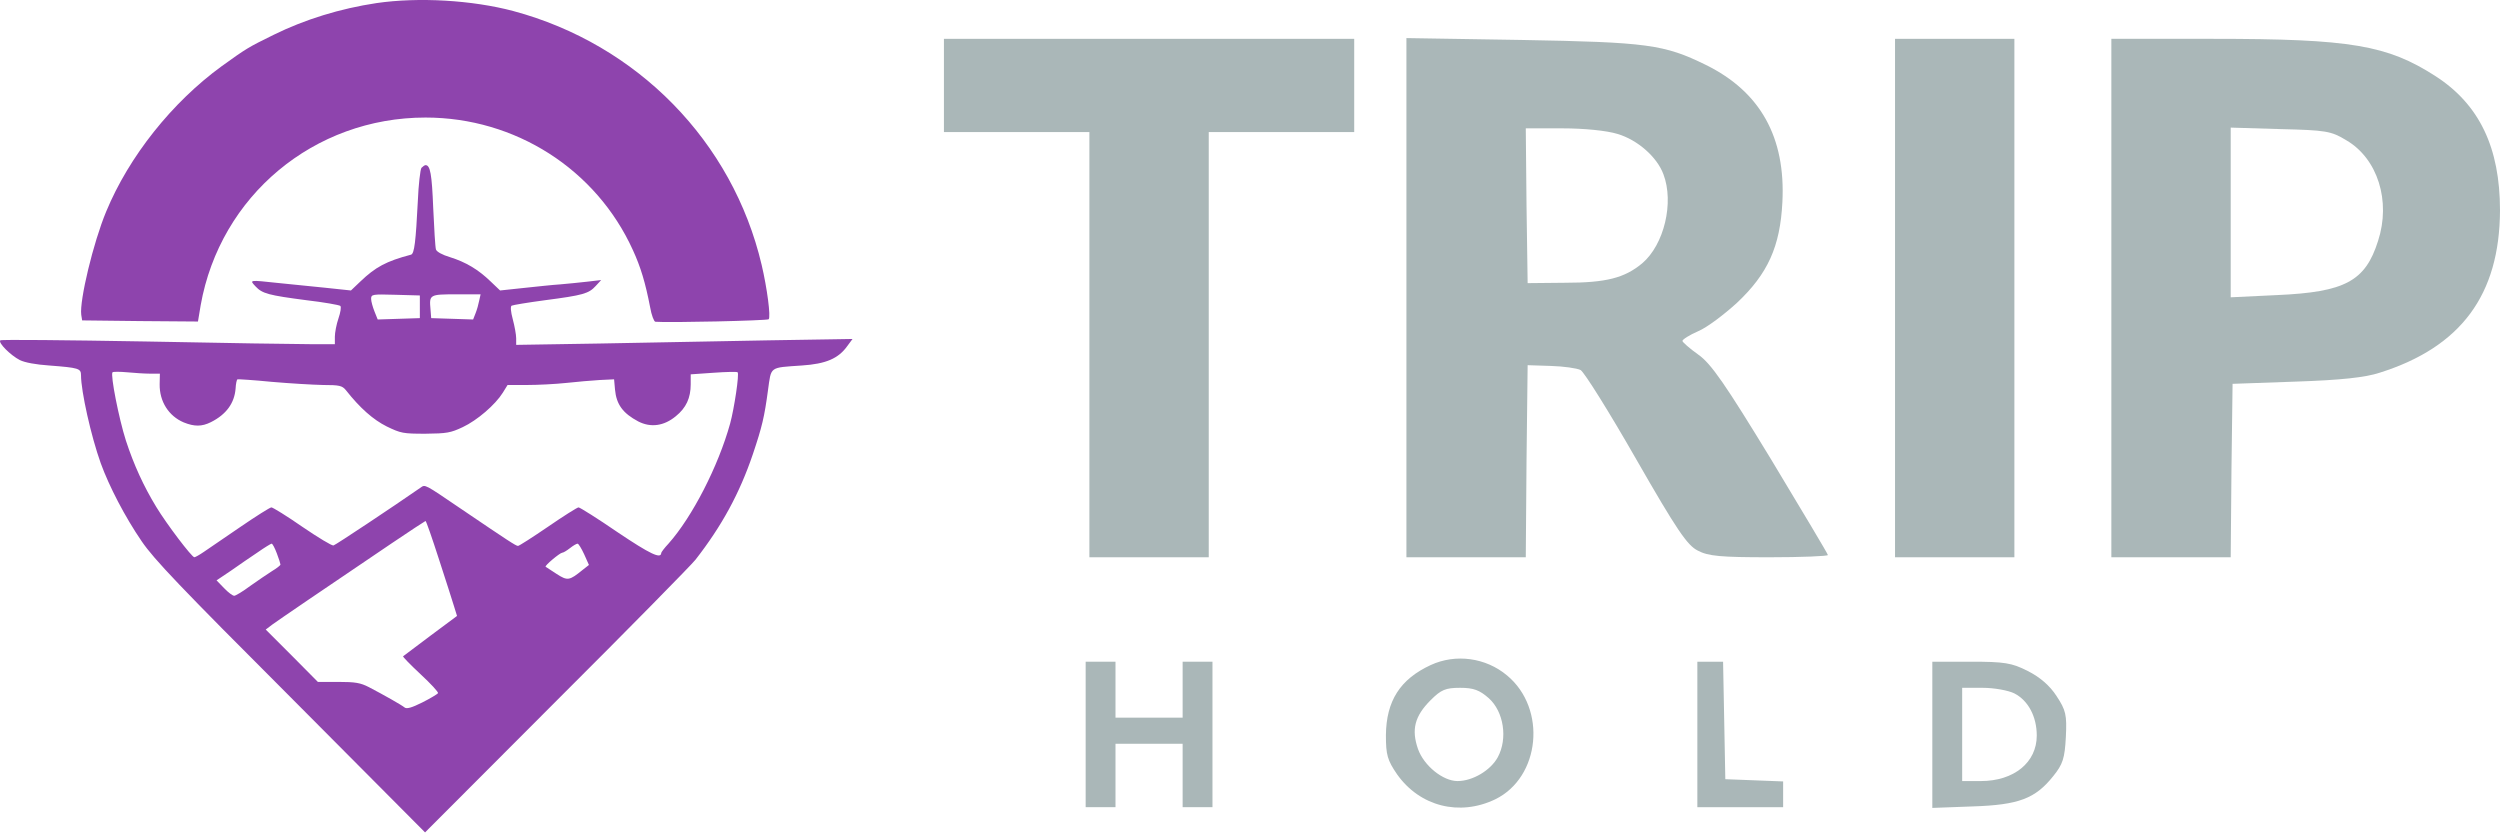
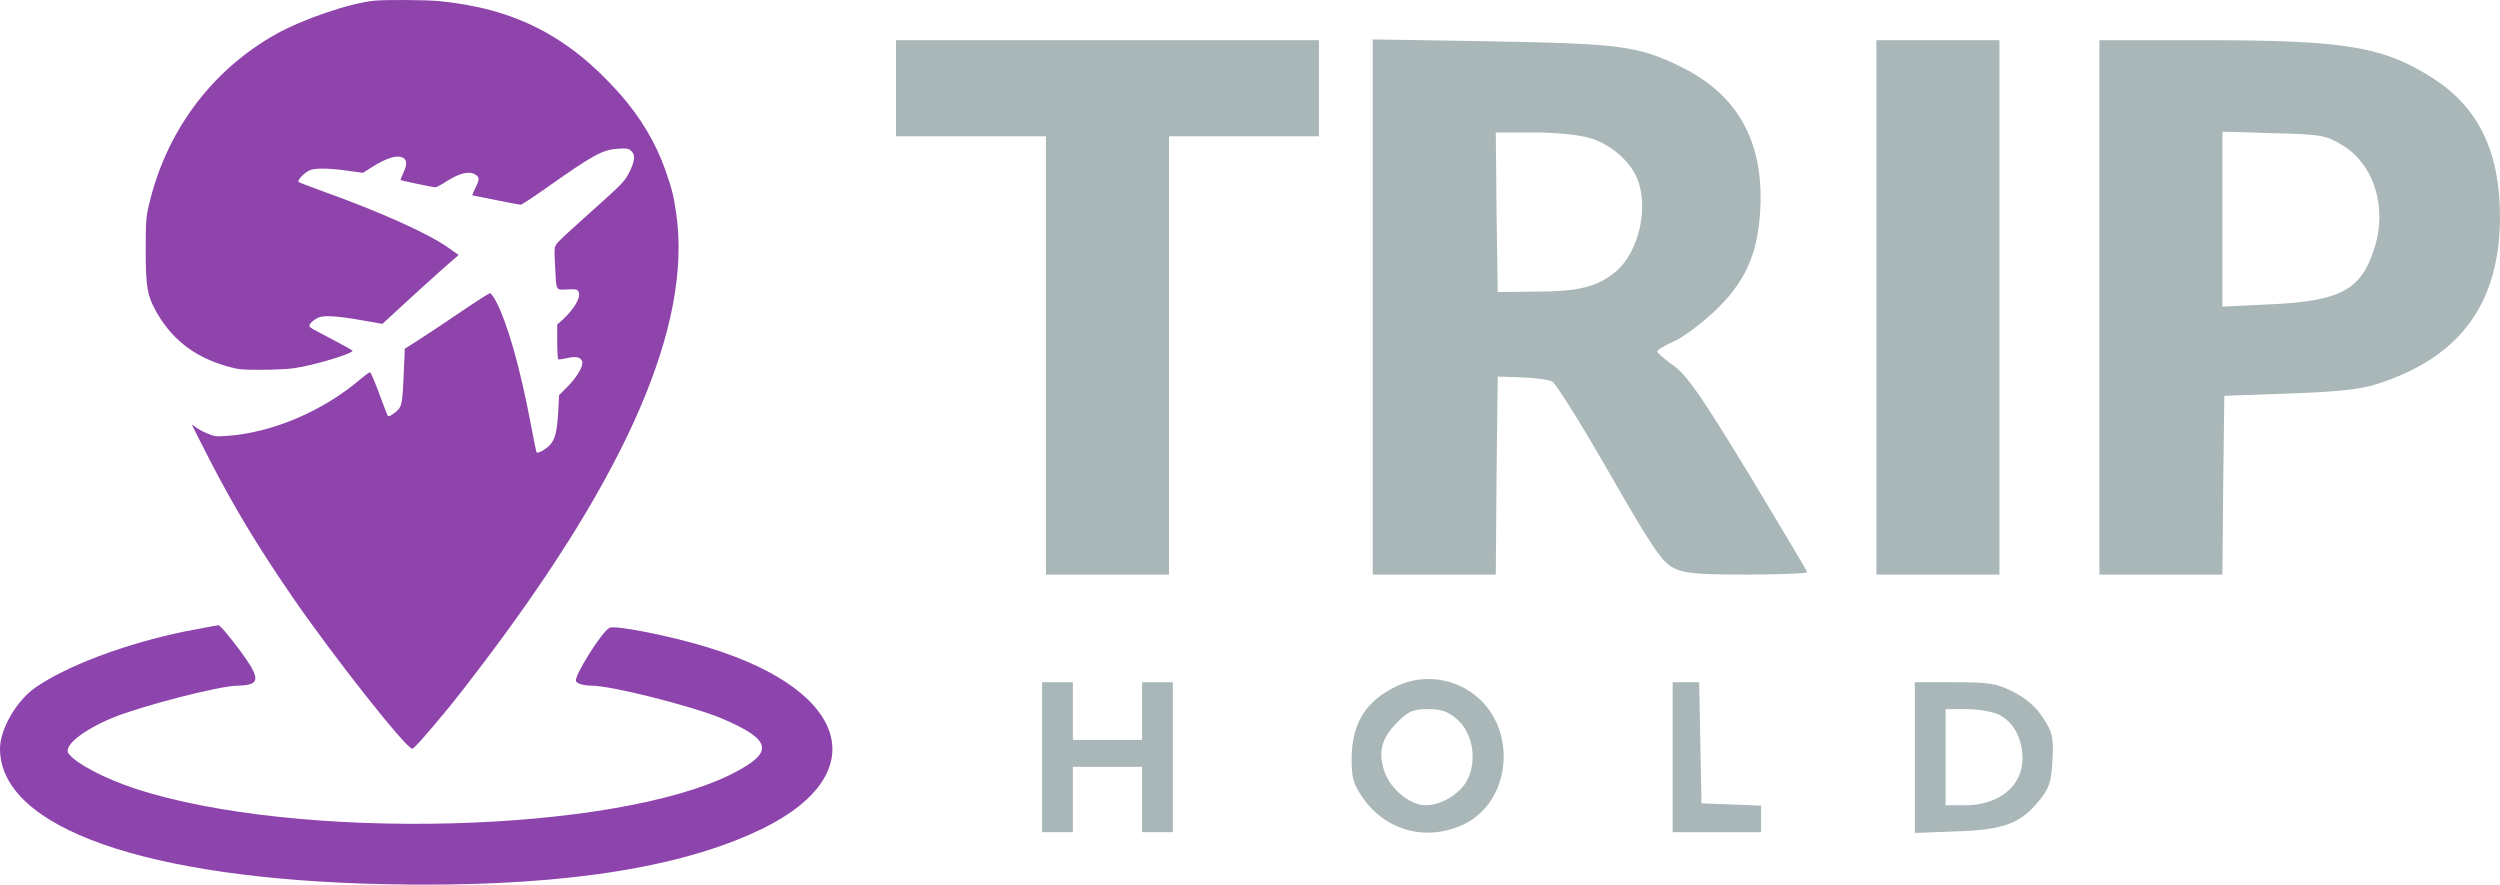
- <svg xmlns="http://www.w3.org/2000/svg" viewBox="385.09 83.962 670.276 223.176">
-   <g transform="matrix(0.060768, 0, 0, -0.060768, 325.9874, 339.7099)" fill="#000000" stroke="none" style="">
-     <path d="M2634 4195 c-160 -24 -316 -72 -454 -140 -114 -56 -120 -60 -230 -139 -218 -159 -408 -397 -509 -641 -57 -137 -118 -392 -110 -455 l4 -25 255 -3 256 -2 12 72 c86 483 500 828 992 828 396 0 753 -228 915 -585 34 -74 55 -143 76 -252 6 -35 17 -63 23 -64 57 -5 493 5 500 11 10 10 -7 138 -31 240 -128 544 -548 973 -1096 1120 -181 48 -417 62 -603 35z" style="fill: rgb(142, 68, 173);" />
-     <path d="M2832 3468 c-5 -7 -13 -74 -16 -148 -9 -176 -15 -231 -30 -235 -110 -29 -157 -55 -223 -118 l-42 -40 -113 12 c-62 6 -156 16 -208 21 -130 14 -127 14 -100 -15 30 -32 57 -39 225 -61 77 -9 144 -21 149 -25 5 -4 1 -29 -8 -55 -9 -26 -16 -63 -16 -81 l0 -33 -102 0 c-57 0 -387 5 -735 12 -348 6 -636 9 -639 5 -11 -10 45 -66 86 -87 22 -11 71 -20 130 -24 130 -10 140 -13 140 -43 0 -70 44 -268 87 -388 37 -102 107 -237 181 -345 54 -79 167 -198 658 -689 l592 -595 579 580 c319 318 595 599 614 623 117 150 195 294 253 465 41 122 51 164 67 283 15 106 4 99 149 109 107 7 162 31 201 86 l23 31 -372 -6 c-205 -4 -538 -10 -742 -14 l-370 -6 0 29 c0 16 -7 54 -15 84 -9 33 -11 57 -5 60 6 3 72 14 147 24 168 22 193 29 224 63 l24 26 -60 -7 c-33 -4 -87 -9 -120 -12 -33 -2 -106 -10 -163 -16 l-103 -11 -42 40 c-55 53 -109 85 -179 107 -34 10 -59 24 -62 34 -3 9 -8 91 -12 182 -6 151 -13 190 -34 190 -4 0 -12 -6 -18 -12z m-7 -613 l0 -50 -93 -3 -93 -3 -14 35 c-8 20 -15 45 -15 56 0 20 5 21 108 18 l107 -3 0 -50z m262 28 c-3 -16 -10 -41 -16 -56 l-11 -28 -92 3 -93 3 -3 39 c-6 65 -4 66 114 66 l107 0 -6 -27z m-1452 -323 l43 0 -1 -47 c-1 -76 40 -140 106 -168 47 -19 80 -19 120 1 68 34 104 84 109 148 1 21 5 39 8 41 3 1 70 -3 150 -11 80 -7 182 -13 228 -14 72 0 84 -3 100 -22 63 -80 121 -131 181 -161 62 -30 72 -32 171 -32 94 1 111 4 164 29 64 30 144 99 177 152 l21 34 86 0 c48 0 125 4 172 9 47 5 114 11 149 13 l63 3 4 -45 c6 -66 35 -105 103 -141 55 -28 113 -20 165 23 46 37 66 81 66 141 l0 44 101 7 c56 4 104 5 106 2 8 -7 -15 -160 -33 -226 -52 -188 -167 -412 -272 -530 -18 -19 -32 -38 -32 -41 -1 -28 -49 -5 -192 91 -89 61 -167 110 -173 110 -5 0 -66 -38 -134 -85 -69 -47 -128 -85 -133 -85 -9 0 -41 21 -252 164 -162 110 -157 108 -178 93 -118 -82 -375 -253 -384 -255 -7 -2 -68 35 -137 82 -69 48 -131 86 -137 86 -6 0 -68 -39 -138 -87 -70 -48 -142 -97 -161 -110 -19 -13 -37 -23 -41 -23 -11 0 -122 146 -168 222 -56 92 -99 186 -134 293 -31 97 -69 290 -59 301 3 3 33 3 65 0 32 -3 78 -6 101 -6z m1274 -818 c30 -92 60 -186 67 -209 l13 -42 -117 -87 c-64 -48 -119 -89 -121 -91 -2 -2 32 -37 77 -79 45 -42 80 -79 77 -84 -3 -4 -34 -23 -70 -41 -46 -23 -68 -29 -77 -22 -15 12 -91 55 -158 90 -37 19 -60 23 -135 23 l-90 0 -115 116 -115 115 29 22 c29 21 212 146 526 358 80 54 147 98 150 99 3 0 29 -75 59 -168z m-715 25 c9 -23 16 -46 16 -49 0 -4 -17 -17 -37 -29 -21 -13 -64 -43 -97 -66 -32 -24 -64 -43 -70 -43 -7 0 -27 15 -45 34 l-33 34 64 43 c34 24 88 61 118 81 30 21 58 38 61 38 4 0 14 -19 23 -43z m1356 -4 l21 -47 -28 -22 c-58 -47 -66 -49 -114 -18 -24 16 -46 30 -49 32 -6 4 62 61 73 62 5 0 20 9 34 20 14 11 29 20 34 20 4 0 17 -21 29 -47z" style="fill: rgb(142, 68, 173);" />
+ <svg xmlns="http://www.w3.org/2000/svg" viewBox="10.379 326.734 478.284 169.245">
+   <g style="" transform="matrix(0.367145, 0, 0, 0.361251, -6.41621, 319.9158)">
+     <path d="M 142.427 353.219 C 111.324 359.661 80.705 371.396 64.311 382.9 C 54.425 389.803 45.746 404.989 45.746 415.343 C 45.746 457.22 121.451 484.37 245.859 487.131 C 329.761 488.972 393.652 480.229 437.291 460.441 C 501.664 431.68 491.056 385.431 414.628 361.732 C 394.857 355.52 365.925 349.768 363.273 351.378 C 358.934 353.909 344.467 377.608 345.914 379.679 C 346.637 381.06 350.255 381.98 353.871 381.98 C 364.479 381.98 406.189 392.794 421.619 399.237 C 448.14 410.741 449.346 417.184 427.647 428.458 C 366.408 460.211 200.532 464.582 116.147 436.511 C 99.752 430.989 85.286 423.166 81.428 417.874 C 78.776 413.963 88.421 405.909 103.851 399.237 C 118.317 393.024 160.268 381.98 169.671 381.98 C 181.485 381.75 181.726 378.529 171.118 363.803 C 165.573 356.21 160.268 349.768 159.544 349.998 C 158.58 349.998 150.865 351.608 142.427 353.219 Z" style="fill: rgb(142, 68, 173);" fill="#000000" stroke="none" />
+     <g transform="matrix(0.074353, 0, 0, -0.070958, 49.84749, 421.0648)" fill="#000000" stroke="none" style="">
+       <path d="M2570 5663 c-171 -17 -507 -139 -693 -251 -451 -270 -768 -725 -888 -1272 -21 -93 -23 -131 -23 -340 0 -265 11 -334 65 -441 110 -218 273 -355 506 -425 78 -24 104 -26 239 -26 83 0 186 5 230 12 132 19 420 111 409 131 -3 4 -52 34 -108 65 -177 99 -186 104 -192 115 -9 13 21 47 60 66 37 20 138 13 320 -22 l130 -24 150 147 c83 82 203 197 267 258 l117 109 -77 58 c-140 104 -474 264 -866 414 -94 36 -175 69 -179 73 -11 10 38 67 74 85 37 20 133 19 269 -1 l109 -16 60 41 c109 74 185 97 225 68 24 -18 23 -51 -3 -111 -12 -27 -20 -50 -19 -52 5 -4 229 -54 244 -54 8 0 43 20 79 45 92 63 160 79 203 49 28 -19 28 -37 -3 -101 -13 -29 -22 -53 -20 -53 2 0 76 -16 165 -35 89 -19 167 -35 174 -35 7 0 82 52 167 116 344 259 405 294 515 302 64 4 74 2 94 -18 28 -28 24 -73 -12 -152 -33 -72 -50 -91 -282 -311 -111 -105 -212 -204 -224 -221 -23 -30 -24 -35 -17 -171 9 -194 2 -181 85 -177 60 3 70 1 79 -16 20 -38 -27 -128 -108 -207 l-41 -39 0 -127 c0 -70 3 -130 8 -133 4 -2 31 2 60 9 61 16 97 8 107 -25 10 -32 -36 -116 -103 -188 l-59 -63 -6 -122 c-8 -146 -20 -201 -54 -245 -24 -32 -87 -71 -98 -61 -2 3 -20 95 -39 205 -75 425 -165 763 -247 927 -16 31 -34 57 -40 57 -6 0 -100 -64 -208 -142 -108 -79 -241 -172 -294 -208 l-96 -65 -1 -50 c-1 -27 -5 -121 -9 -207 -8 -171 -12 -186 -75 -232 -20 -16 -29 -18 -35 -8 -4 7 -31 82 -60 167 -30 85 -58 155 -63 155 -6 0 -35 -23 -65 -50 -262 -239 -617 -401 -935 -425 -81 -6 -92 -5 -145 20 -32 14 -68 36 -81 48 -22 20 -23 20 -16 2 4 -11 60 -128 124 -261 171 -351 328 -629 572 -1008 278 -432 799 -1136 842 -1136 12 0 95 99 262 315 39 50 142 191 230 315 1020 1433 1466 2535 1359 3357 -20 146 -27 177 -77 331 -65 200 -176 398 -321 572 -358 429 -735 635 -1267 690 -89 9 -372 11 -450 3z" style="fill: rgb(143, 68, 172);" />
+     </g>
  </g>
-   <g transform="matrix(1, 0, 0, 1, 773.2925, -326.7581)">
+   <g transform="matrix(0.7355251, 0, 0, 0.7355251, 281.1909, 24.66911)" style="">
    <path d="M -135.126 433.631 L -135.126 446.131 L -115.626 446.131 L -96.126 446.131 L -96.126 503.131 L -96.126 560.131 L -80.126 560.131 L -64.126 560.131 L -64.126 503.131 L -64.126 446.131 L -44.626 446.131 L -25.126 446.131 L -25.126 433.631 L -25.126 421.131 L -80.126 421.131 L -135.126 421.131 L -135.126 433.631 Z" stroke="none" style="fill: rgb(170, 183, 184);" />
    <path d="M -11.126 490.531 L -11.126 560.131 L 4.874 560.131 L 20.874 560.131 L 21.074 534.331 L 21.374 508.631 L 27.574 508.831 C 30.974 508.931 34.574 509.431 35.574 509.931 C 36.574 510.531 43.274 521.231 50.474 533.831 C 61.374 552.831 64.174 556.931 66.974 558.331 C 69.774 559.831 73.074 560.131 86.174 560.131 C 94.774 560.131 101.874 559.831 101.874 559.531 C 101.874 559.231 94.974 547.731 86.674 533.931 C 74.374 513.731 70.574 508.231 67.174 505.831 C 64.774 504.131 62.874 502.431 62.874 502.131 C 62.874 501.731 64.774 500.531 67.074 499.531 C 69.474 498.531 74.074 495.031 77.474 491.931 C 85.774 484.131 89.074 476.831 89.674 464.931 C 90.574 447.531 83.774 435.331 69.174 428.131 C 57.974 422.631 53.474 422.031 19.674 421.431 L -11.126 420.931 L -11.126 490.531 Z M 45.474 446.631 C 50.874 448.231 56.074 452.831 57.774 457.431 C 60.674 465.031 57.974 476.331 52.074 481.331 C 47.374 485.231 42.474 486.531 31.374 486.531 L 21.374 486.631 L 21.074 465.831 L 20.874 445.131 L 30.674 445.131 C 36.474 445.131 42.574 445.731 45.474 446.631 Z" stroke="none" style="fill: rgb(170, 183, 184);" />
    <path d="M 119.874 490.631 L 119.874 560.131 L 135.874 560.131 L 151.874 560.131 L 151.874 490.631 L 151.874 421.131 L 135.874 421.131 L 119.874 421.131 L 119.874 490.631 Z" stroke="none" style="fill: rgb(170, 183, 184);" />
    <path d="M 177.874 490.631 L 177.874 560.131 L 193.874 560.131 L 209.874 560.131 L 210.074 536.831 L 210.374 513.631 L 227.374 513.031 C 239.374 512.631 245.974 511.931 249.874 510.631 C 271.674 503.731 281.974 489.731 282.074 467.131 C 282.074 450.331 276.574 438.731 264.774 431.131 C 251.874 422.831 242.174 421.131 205.174 421.131 L 177.874 421.131 L 177.874 490.631 Z M 240.874 448.331 C 249.274 453.231 252.874 464.631 249.374 475.331 C 245.974 486.131 240.474 489.031 222.374 489.831 L 209.874 490.431 L 209.874 467.731 L 209.874 444.931 L 223.174 445.331 C 235.374 445.631 236.774 445.831 240.874 448.331 Z" stroke="none" style="fill: rgb(170, 183, 184);" />
    <path d="M -4.626 589.031 C -12.826 592.831 -16.526 598.631 -16.626 607.831 C -16.626 613.131 -16.226 614.531 -13.626 618.331 C -7.526 626.931 3.074 629.631 12.674 625.031 C 24.774 619.131 26.574 600.731 15.874 591.831 C 10.174 587.031 2.074 585.931 -4.626 589.031 Z M 10.974 597.931 C 14.974 601.531 16.074 608.731 13.374 613.731 C 11.474 617.231 6.674 620.131 2.574 620.131 C -1.326 620.131 -6.426 616.031 -8.026 611.531 C -9.826 606.331 -8.926 602.731 -4.626 598.431 C -1.826 595.631 -0.626 595.131 3.274 595.131 C 6.874 595.131 8.474 595.731 10.974 597.931 Z" stroke="none" style="fill: rgb(170, 183, 184);" />
    <path d="M -97.126 607.631 L -97.126 627.131 L -93.126 627.131 L -89.126 627.131 L -89.126 618.631 L -89.126 610.131 L -80.126 610.131 L -71.126 610.131 L -71.126 618.631 L -71.126 627.131 L -67.126 627.131 L -63.126 627.131 L -63.126 607.631 L -63.126 588.131 L -67.126 588.131 L -71.126 588.131 L -71.126 595.631 L -71.126 603.131 L -80.126 603.131 L -89.126 603.131 L -89.126 595.631 L -89.126 588.131 L -93.126 588.131 L -97.126 588.131 L -97.126 607.631 Z" stroke="none" style="fill: rgb(170, 183, 184);" />
    <path d="M 66.874 607.631 L 66.874 627.131 L 78.374 627.131 L 89.874 627.131 L 89.874 623.631 L 89.874 620.231 L 82.174 619.931 L 74.374 619.631 L 74.074 603.831 L 73.774 588.131 L 70.374 588.131 L 66.874 588.131 L 66.874 607.631 Z" stroke="none" style="fill: rgb(170, 183, 184);" />
    <path d="M 129.874 607.731 L 129.874 627.331 L 140.674 626.931 C 153.074 626.531 157.474 624.831 162.274 618.831 C 164.874 615.631 165.374 614.031 165.674 608.331 C 165.974 602.331 165.674 601.131 163.174 597.331 C 161.374 594.531 158.674 592.231 155.474 590.631 C 151.174 588.431 149.174 588.131 140.174 588.131 L 129.874 588.131 L 129.874 607.731 Z M 151.874 596.631 C 155.574 598.531 157.874 602.831 157.874 607.931 C 157.874 615.131 151.774 620.131 142.874 620.131 L 137.874 620.131 L 137.874 607.631 L 137.874 595.131 L 143.374 595.131 C 146.474 595.131 150.274 595.831 151.874 596.631 Z" stroke="none" style="fill: rgb(170, 183, 184);" />
  </g>
</svg>
